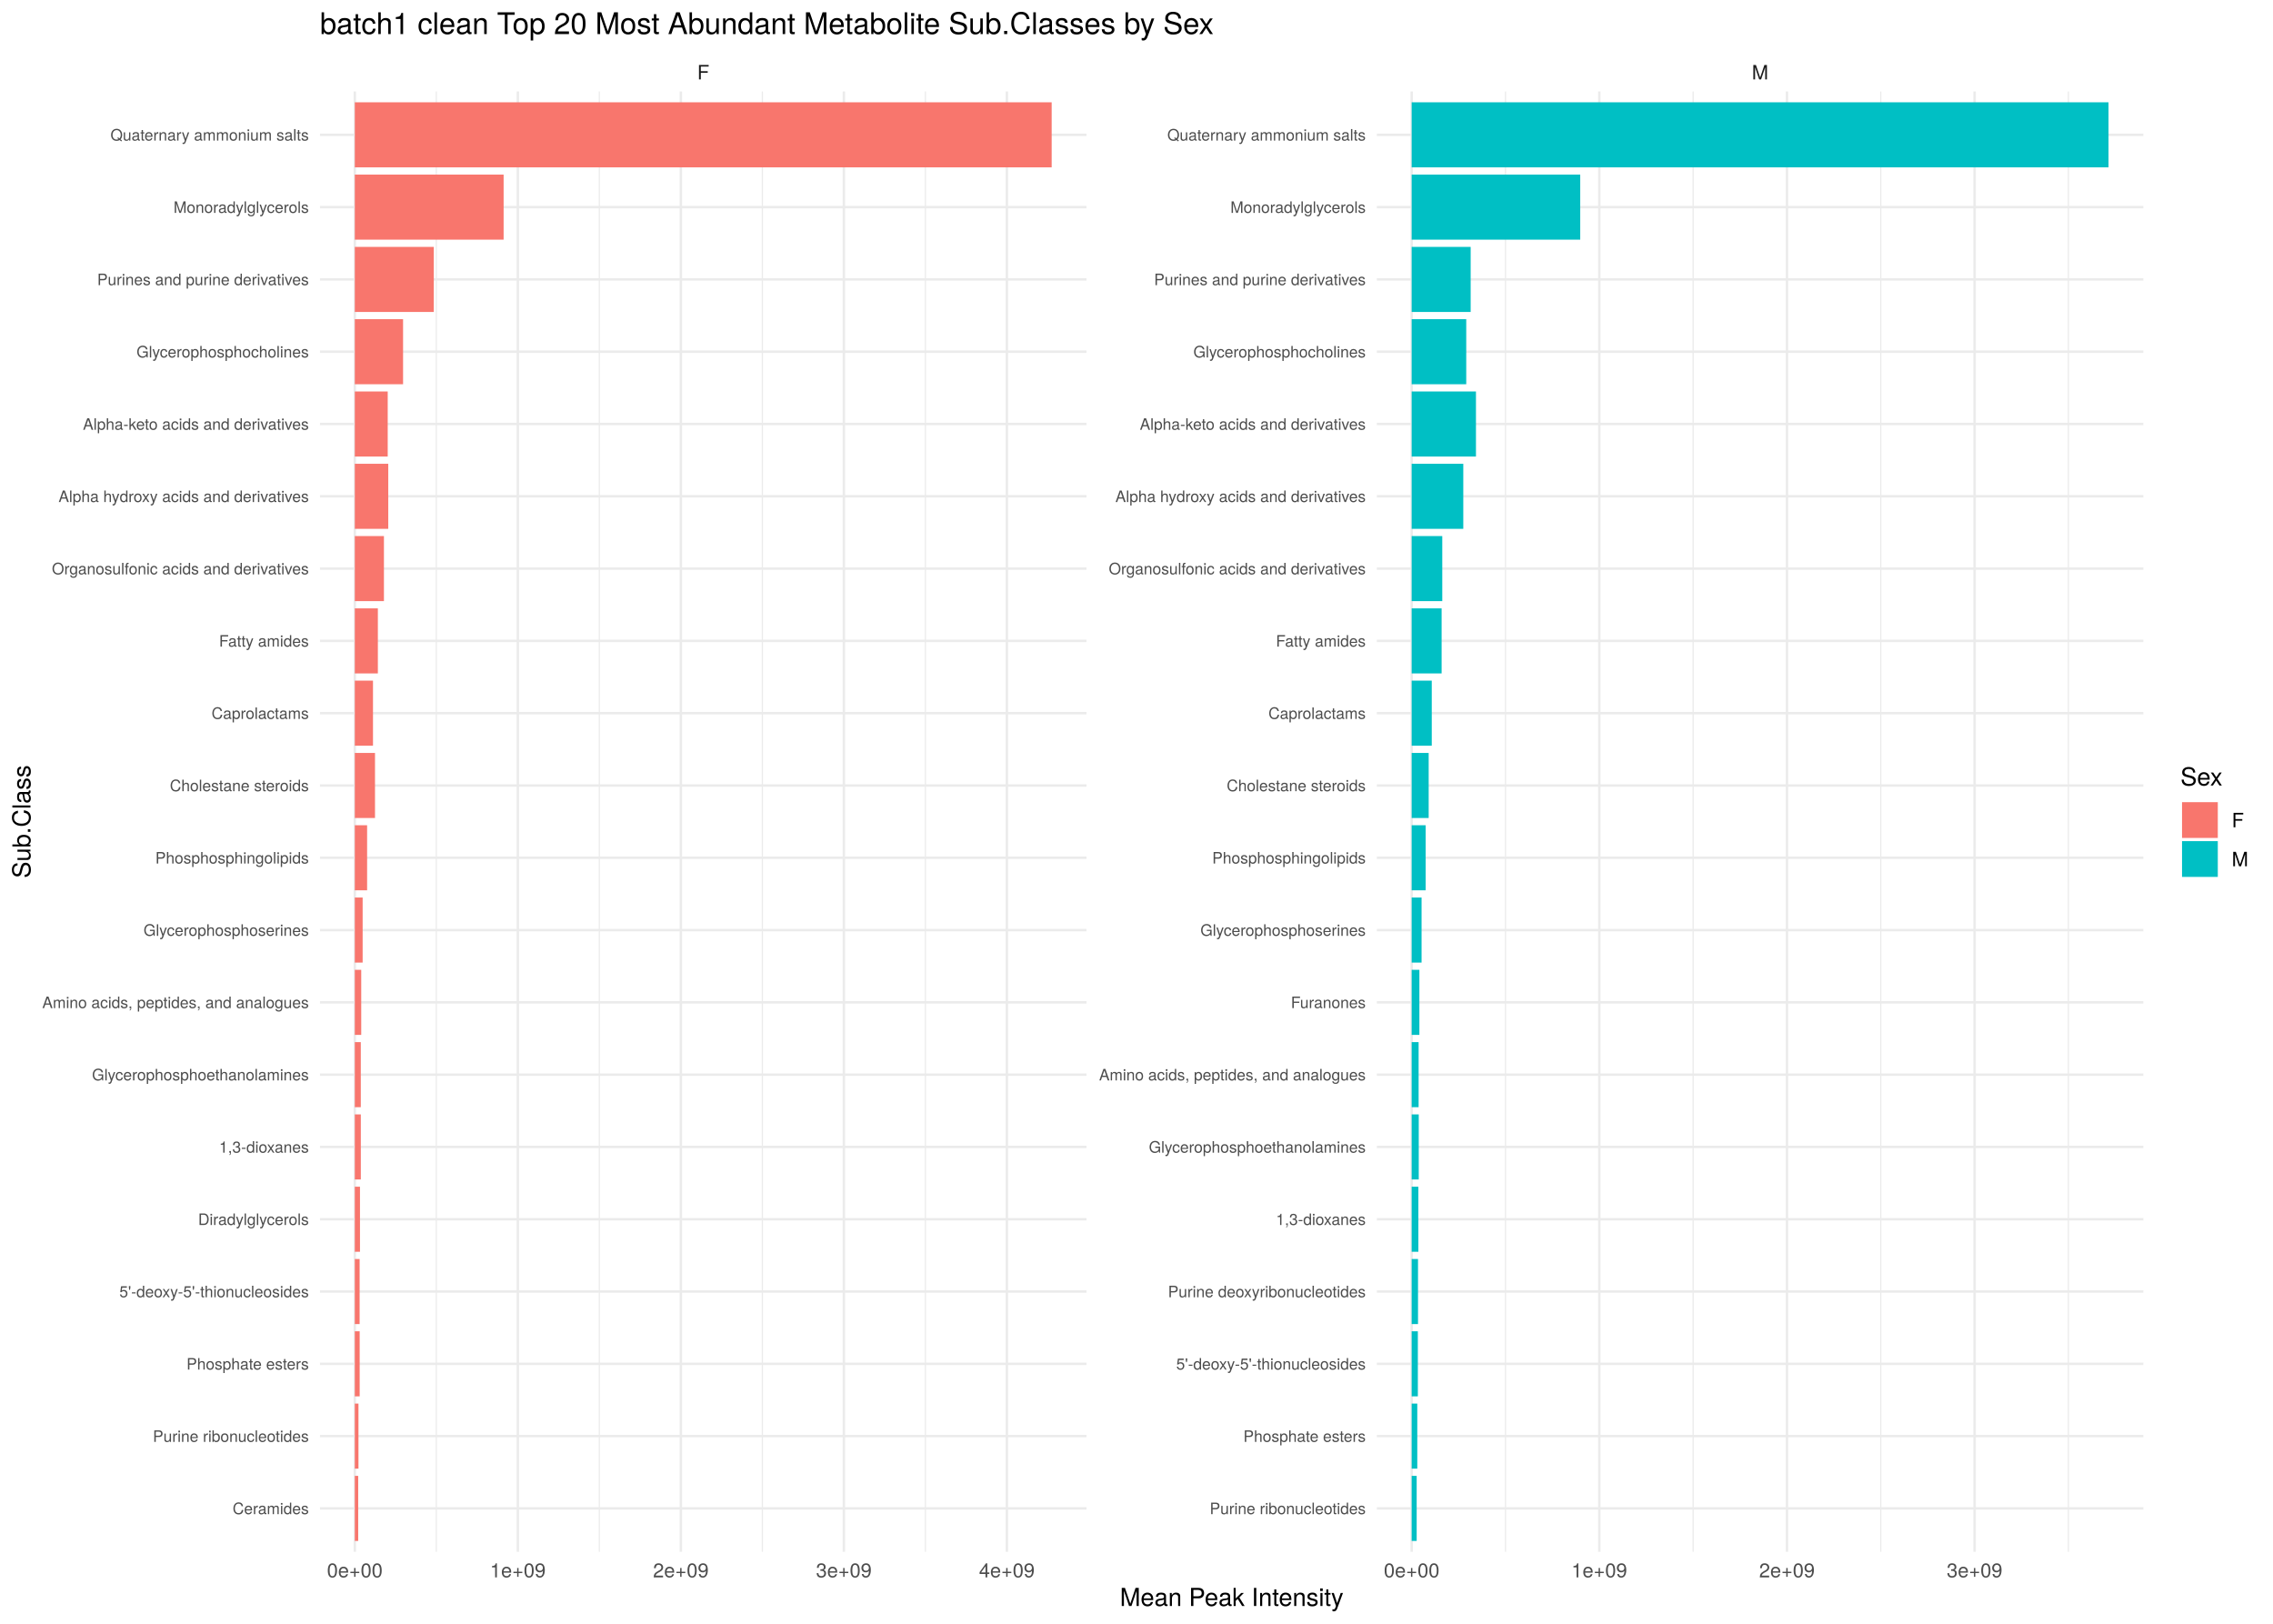
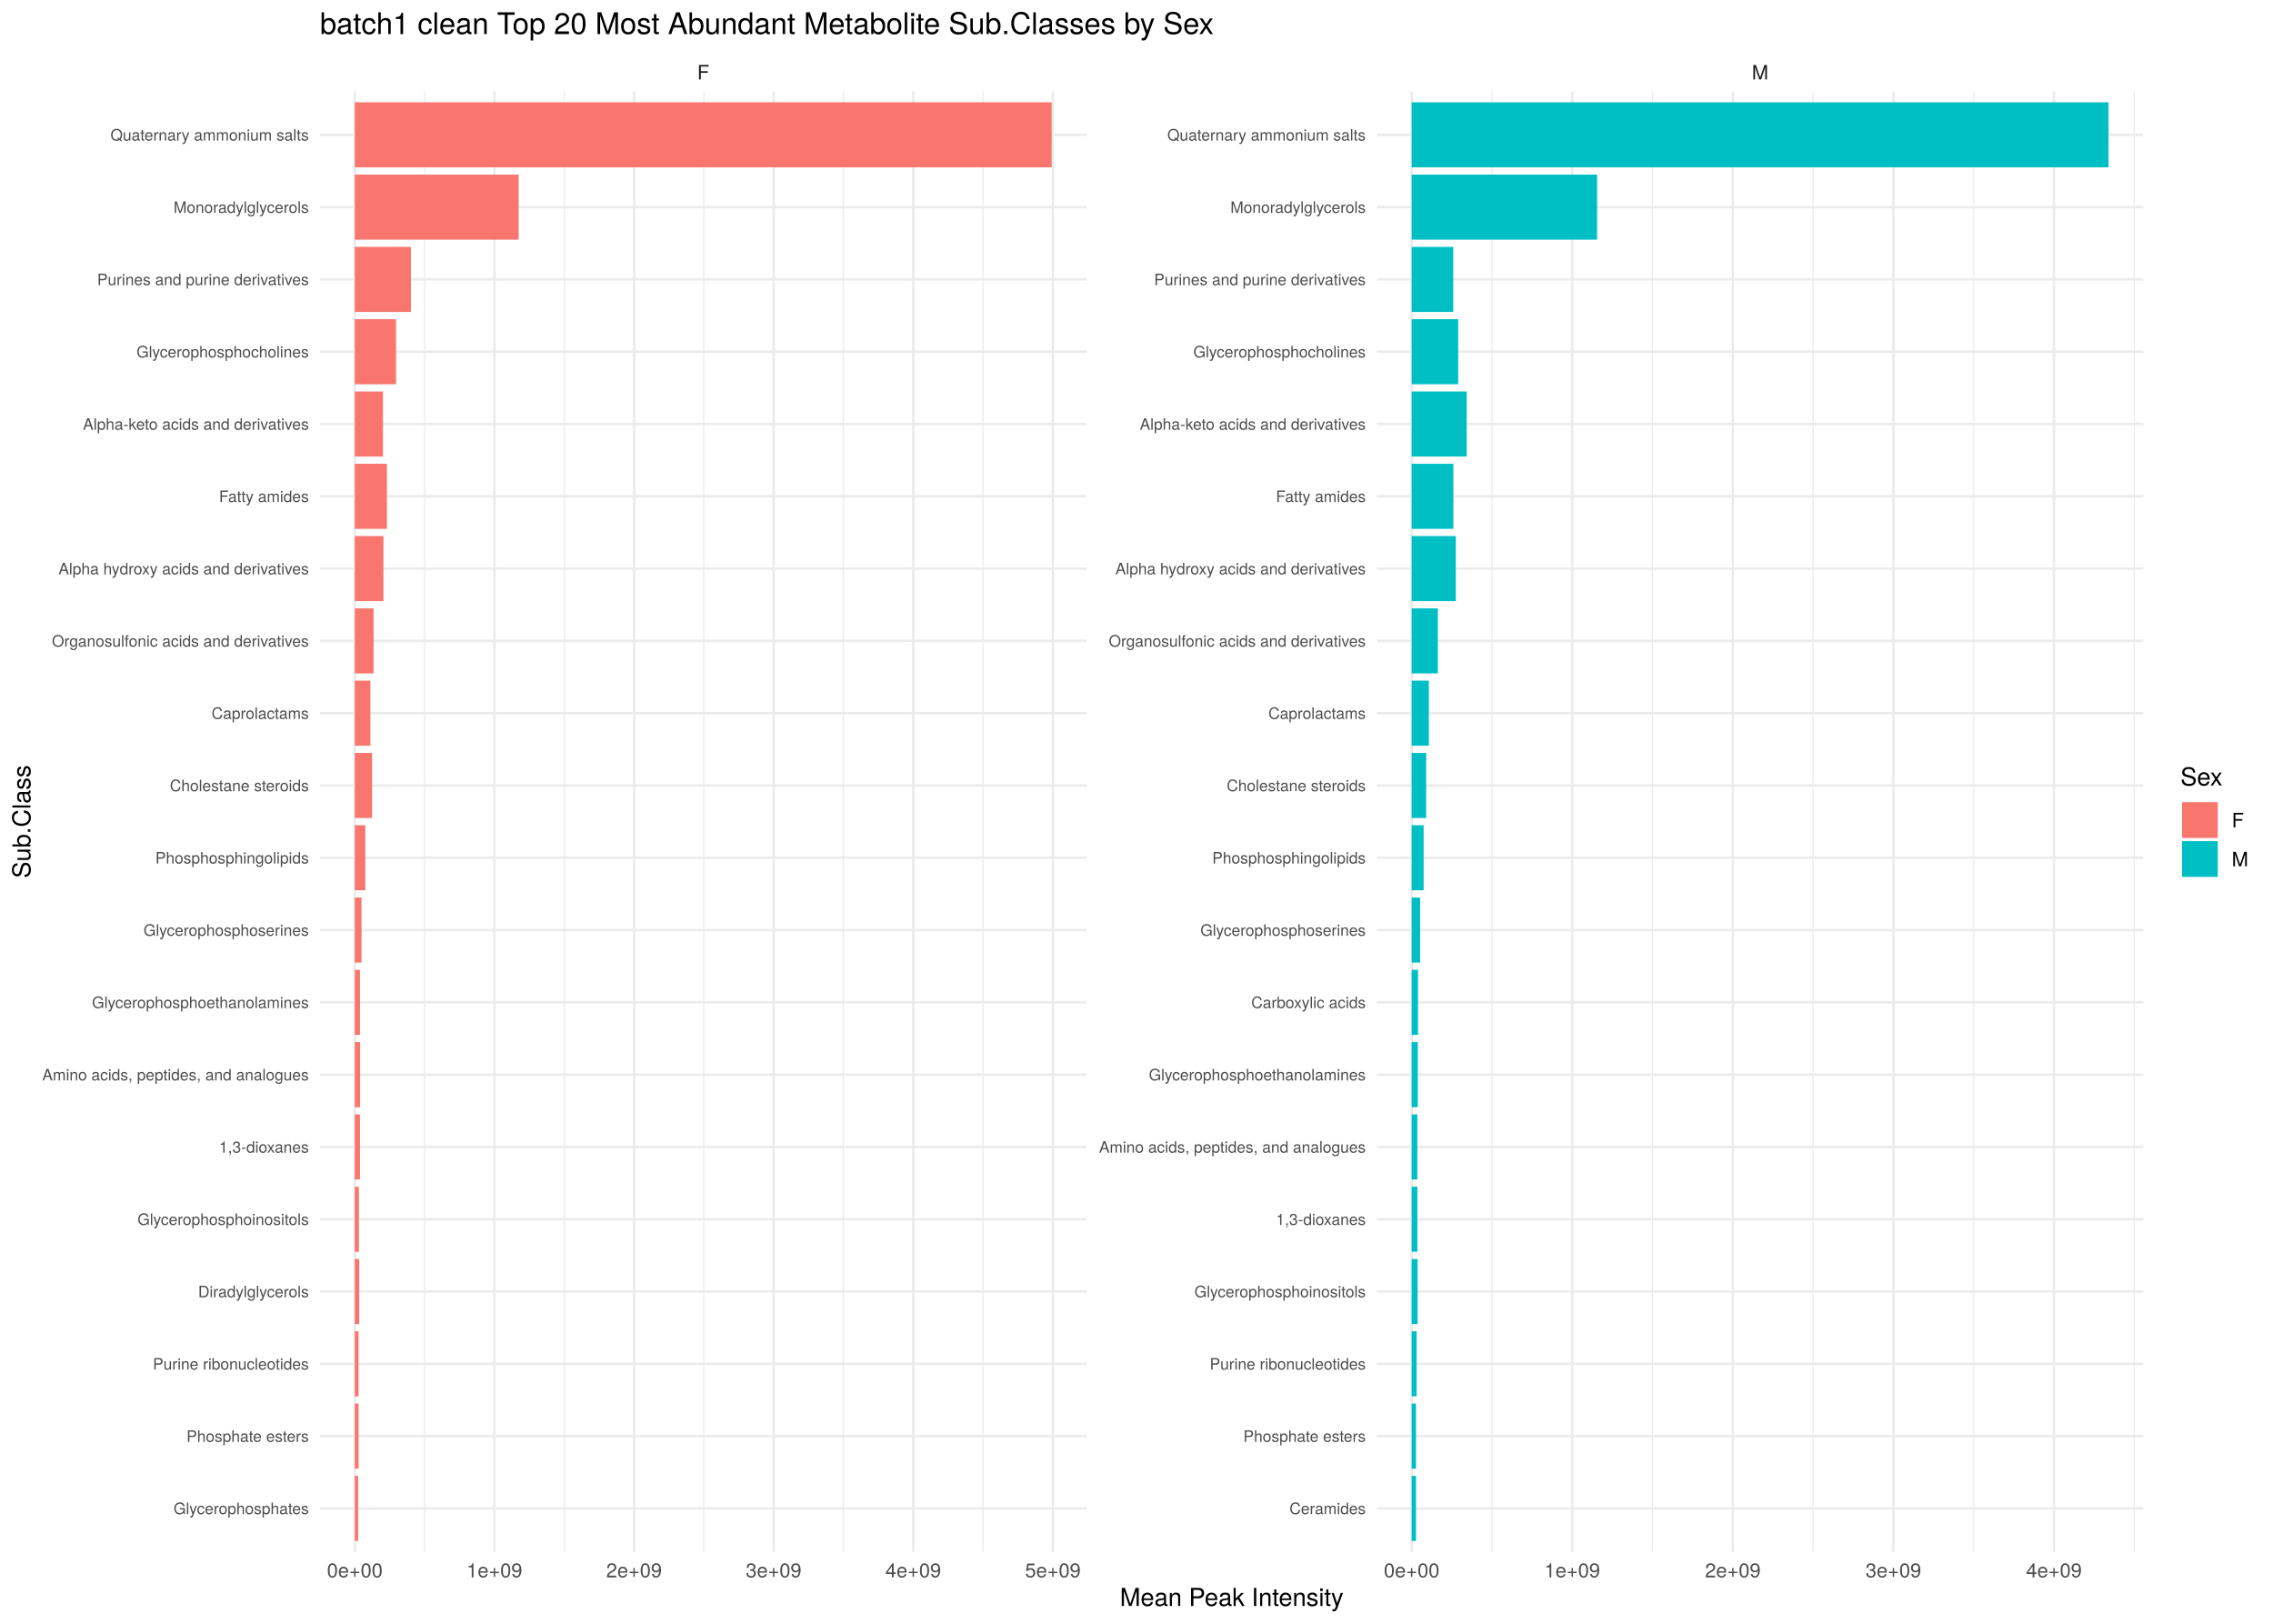
<svg xmlns="http://www.w3.org/2000/svg" class="svglite" width="1008.00pt" height="720.00pt" viewBox="0 0 1008.00 720.00">
  <defs>
    <style type="text/css">
    .svglite line, .svglite polyline, .svglite polygon, .svglite path, .svglite rect, .svglite circle {
      fill: none;
      stroke: #000000;
      stroke-linecap: round;
      stroke-linejoin: round;
      stroke-miterlimit: 10.00;
    }
    .svglite text {
      white-space: pre;
    }
  </style>
  </defs>
  <rect width="100%" height="100%" style="stroke: none; fill: none;" />
  <defs>
    <clipPath id="cpMC4wMHwxMDA4LjAwfDAuMDB8NzIwLjAw">
      <rect x="0.00" y="0.00" width="1008.00" height="720.00" />
    </clipPath>
  </defs>
  <g clip-path="url(#cpMC4wMHwxMDA4LjAwfDAuMDB8NzIwLjAw)">
</g>
  <defs>
    <clipPath id="cpMTQxLjkwfDQ4MS44NHw0MC41Nnw2ODguMDk=">
      <rect x="141.90" y="40.56" width="339.93" height="647.54" />
    </clipPath>
  </defs>
  <g clip-path="url(#cpMTQxLjkwfDQ4MS44NHw0MC41Nnw2ODguMDk=)">
-     <polyline points="193.50,688.09 193.50,40.56 " style="stroke-width: 0.53; stroke: #EBEBEB; stroke-linecap: butt;" />
-     <polyline points="265.79,688.09 265.79,40.56 " style="stroke-width: 0.53; stroke: #EBEBEB; stroke-linecap: butt;" />
-     <polyline points="338.08,688.09 338.08,40.56 " style="stroke-width: 0.53; stroke: #EBEBEB; stroke-linecap: butt;" />
-     <polyline points="410.38,688.09 410.38,40.56 " style="stroke-width: 0.53; stroke: #EBEBEB; stroke-linecap: butt;" />
+     <polyline points="188.31,688.09 188.31,40.56 " style="stroke-width: 0.53; stroke: #EBEBEB; stroke-linecap: butt;" />
+     <polyline points="250.22,688.09 250.22,40.56 " style="stroke-width: 0.53; stroke: #EBEBEB; stroke-linecap: butt;" />
+     <polyline points="312.14,688.09 312.14,40.56 " style="stroke-width: 0.53; stroke: #EBEBEB; stroke-linecap: butt;" />
+     <polyline points="374.05,688.09 374.05,40.56 " style="stroke-width: 0.53; stroke: #EBEBEB; stroke-linecap: butt;" />
+     <polyline points="435.96,688.09 435.96,40.56 " style="stroke-width: 0.53; stroke: #EBEBEB; stroke-linecap: butt;" />
    <polyline points="141.90,668.86 481.84,668.86 " style="stroke-width: 1.07; stroke: #EBEBEB; stroke-linecap: butt;" />
    <polyline points="141.90,636.80 481.84,636.80 " style="stroke-width: 1.07; stroke: #EBEBEB; stroke-linecap: butt;" />
    <polyline points="141.90,604.75 481.84,604.75 " style="stroke-width: 1.07; stroke: #EBEBEB; stroke-linecap: butt;" />
    <polyline points="141.90,572.69 481.84,572.69 " style="stroke-width: 1.07; stroke: #EBEBEB; stroke-linecap: butt;" />
    <polyline points="141.90,540.63 481.84,540.63 " style="stroke-width: 1.07; stroke: #EBEBEB; stroke-linecap: butt;" />
    <polyline points="141.90,508.58 481.84,508.58 " style="stroke-width: 1.07; stroke: #EBEBEB; stroke-linecap: butt;" />
    <polyline points="141.90,476.52 481.84,476.52 " style="stroke-width: 1.07; stroke: #EBEBEB; stroke-linecap: butt;" />
    <polyline points="141.90,444.47 481.84,444.47 " style="stroke-width: 1.07; stroke: #EBEBEB; stroke-linecap: butt;" />
    <polyline points="141.90,412.41 481.84,412.41 " style="stroke-width: 1.07; stroke: #EBEBEB; stroke-linecap: butt;" />
    <polyline points="141.90,380.35 481.84,380.35 " style="stroke-width: 1.07; stroke: #EBEBEB; stroke-linecap: butt;" />
    <polyline points="141.90,348.30 481.84,348.30 " style="stroke-width: 1.07; stroke: #EBEBEB; stroke-linecap: butt;" />
    <polyline points="141.90,316.24 481.84,316.24 " style="stroke-width: 1.07; stroke: #EBEBEB; stroke-linecap: butt;" />
    <polyline points="141.90,284.18 481.84,284.18 " style="stroke-width: 1.07; stroke: #EBEBEB; stroke-linecap: butt;" />
    <polyline points="141.90,252.13 481.84,252.13 " style="stroke-width: 1.07; stroke: #EBEBEB; stroke-linecap: butt;" />
    <polyline points="141.90,220.07 481.84,220.07 " style="stroke-width: 1.07; stroke: #EBEBEB; stroke-linecap: butt;" />
    <polyline points="141.90,188.01 481.84,188.01 " style="stroke-width: 1.07; stroke: #EBEBEB; stroke-linecap: butt;" />
    <polyline points="141.90,155.96 481.84,155.96 " style="stroke-width: 1.07; stroke: #EBEBEB; stroke-linecap: butt;" />
    <polyline points="141.90,123.90 481.84,123.90 " style="stroke-width: 1.07; stroke: #EBEBEB; stroke-linecap: butt;" />
    <polyline points="141.90,91.85 481.84,91.85 " style="stroke-width: 1.07; stroke: #EBEBEB; stroke-linecap: butt;" />
    <polyline points="141.90,59.79 481.84,59.79 " style="stroke-width: 1.07; stroke: #EBEBEB; stroke-linecap: butt;" />
    <polyline points="157.35,688.09 157.35,40.56 " style="stroke-width: 1.07; stroke: #EBEBEB; stroke-linecap: butt;" />
-     <polyline points="229.65,688.09 229.65,40.56 " style="stroke-width: 1.07; stroke: #EBEBEB; stroke-linecap: butt;" />
-     <polyline points="301.94,688.09 301.94,40.56 " style="stroke-width: 1.07; stroke: #EBEBEB; stroke-linecap: butt;" />
-     <polyline points="374.23,688.09 374.23,40.56 " style="stroke-width: 1.07; stroke: #EBEBEB; stroke-linecap: butt;" />
-     <polyline points="446.52,688.09 446.52,40.56 " style="stroke-width: 1.07; stroke: #EBEBEB; stroke-linecap: butt;" />
+     <polyline points="219.27,688.09 219.27,40.56 " style="stroke-width: 1.07; stroke: #EBEBEB; stroke-linecap: butt;" />
+     <polyline points="281.18,688.09 281.18,40.56 " style="stroke-width: 1.07; stroke: #EBEBEB; stroke-linecap: butt;" />
+     <polyline points="343.09,688.09 343.09,40.56 " style="stroke-width: 1.07; stroke: #EBEBEB; stroke-linecap: butt;" />
+     <polyline points="405.00,688.09 405.00,40.56 " style="stroke-width: 1.07; stroke: #EBEBEB; stroke-linecap: butt;" />
+     <polyline points="466.92,688.09 466.92,40.56 " style="stroke-width: 1.07; stroke: #EBEBEB; stroke-linecap: butt;" />
    <rect x="157.35" y="45.36" width="309.03" height="28.85" style="stroke-width: 1.07; stroke: none; stroke-linecap: butt; stroke-linejoin: miter; fill: #F8766D;" />
-     <rect x="157.35" y="77.42" width="65.99" height="28.85" style="stroke-width: 1.07; stroke: none; stroke-linecap: butt; stroke-linejoin: miter; fill: #F8766D;" />
-     <rect x="157.35" y="109.48" width="35.03" height="28.85" style="stroke-width: 1.07; stroke: none; stroke-linecap: butt; stroke-linejoin: miter; fill: #F8766D;" />
-     <rect x="157.35" y="141.53" width="21.40" height="28.85" style="stroke-width: 1.07; stroke: none; stroke-linecap: butt; stroke-linejoin: miter; fill: #F8766D;" />
-     <rect x="157.35" y="205.65" width="14.83" height="28.85" style="stroke-width: 1.07; stroke: none; stroke-linecap: butt; stroke-linejoin: miter; fill: #F8766D;" />
-     <rect x="157.35" y="173.59" width="14.59" height="28.85" style="stroke-width: 1.07; stroke: none; stroke-linecap: butt; stroke-linejoin: miter; fill: #F8766D;" />
-     <rect x="157.35" y="237.70" width="12.91" height="28.85" style="stroke-width: 1.07; stroke: none; stroke-linecap: butt; stroke-linejoin: miter; fill: #F8766D;" />
-     <rect x="157.35" y="269.76" width="10.22" height="28.85" style="stroke-width: 1.07; stroke: none; stroke-linecap: butt; stroke-linejoin: miter; fill: #F8766D;" />
-     <rect x="157.35" y="333.87" width="8.95" height="28.85" style="stroke-width: 1.07; stroke: none; stroke-linecap: butt; stroke-linejoin: miter; fill: #F8766D;" />
-     <rect x="157.35" y="301.81" width="8.06" height="28.85" style="stroke-width: 1.07; stroke: none; stroke-linecap: butt; stroke-linejoin: miter; fill: #F8766D;" />
-     <rect x="157.35" y="365.93" width="5.45" height="28.85" style="stroke-width: 1.07; stroke: none; stroke-linecap: butt; stroke-linejoin: miter; fill: #F8766D;" />
-     <rect x="157.35" y="397.98" width="3.47" height="28.85" style="stroke-width: 1.07; stroke: none; stroke-linecap: butt; stroke-linejoin: miter; fill: #F8766D;" />
-     <rect x="157.35" y="430.04" width="2.84" height="28.85" style="stroke-width: 1.07; stroke: none; stroke-linecap: butt; stroke-linejoin: miter; fill: #F8766D;" />
-     <rect x="157.35" y="494.15" width="2.66" height="28.85" style="stroke-width: 1.07; stroke: none; stroke-linecap: butt; stroke-linejoin: miter; fill: #F8766D;" />
-     <rect x="157.35" y="462.10" width="2.65" height="28.85" style="stroke-width: 1.07; stroke: none; stroke-linecap: butt; stroke-linejoin: miter; fill: #F8766D;" />
-     <rect x="157.35" y="526.21" width="2.29" height="28.85" style="stroke-width: 1.07; stroke: none; stroke-linecap: butt; stroke-linejoin: miter; fill: #F8766D;" />
-     <rect x="157.35" y="590.32" width="2.15" height="28.85" style="stroke-width: 1.07; stroke: none; stroke-linecap: butt; stroke-linejoin: miter; fill: #F8766D;" />
-     <rect x="157.35" y="558.27" width="2.13" height="28.85" style="stroke-width: 1.07; stroke: none; stroke-linecap: butt; stroke-linejoin: miter; fill: #F8766D;" />
-     <rect x="157.35" y="622.38" width="1.62" height="28.85" style="stroke-width: 1.07; stroke: none; stroke-linecap: butt; stroke-linejoin: miter; fill: #F8766D;" />
-     <rect x="157.35" y="654.43" width="1.50" height="28.85" style="stroke-width: 1.07; stroke: none; stroke-linecap: butt; stroke-linejoin: miter; fill: #F8766D;" />
+     <rect x="157.35" y="77.42" width="72.65" height="28.85" style="stroke-width: 1.07; stroke: none; stroke-linecap: butt; stroke-linejoin: miter; fill: #F8766D;" />
+     <rect x="157.35" y="109.48" width="24.90" height="28.85" style="stroke-width: 1.07; stroke: none; stroke-linecap: butt; stroke-linejoin: miter; fill: #F8766D;" />
+     <rect x="157.35" y="141.53" width="18.29" height="28.85" style="stroke-width: 1.07; stroke: none; stroke-linecap: butt; stroke-linejoin: miter; fill: #F8766D;" />
+     <rect x="157.35" y="205.65" width="14.25" height="28.85" style="stroke-width: 1.07; stroke: none; stroke-linecap: butt; stroke-linejoin: miter; fill: #F8766D;" />
+     <rect x="157.35" y="237.70" width="12.70" height="28.85" style="stroke-width: 1.07; stroke: none; stroke-linecap: butt; stroke-linejoin: miter; fill: #F8766D;" />
+     <rect x="157.35" y="173.59" width="12.49" height="28.85" style="stroke-width: 1.07; stroke: none; stroke-linecap: butt; stroke-linejoin: miter; fill: #F8766D;" />
+     <rect x="157.35" y="269.76" width="8.32" height="28.85" style="stroke-width: 1.07; stroke: none; stroke-linecap: butt; stroke-linejoin: miter; fill: #F8766D;" />
+     <rect x="157.35" y="333.87" width="7.66" height="28.85" style="stroke-width: 1.07; stroke: none; stroke-linecap: butt; stroke-linejoin: miter; fill: #F8766D;" />
+     <rect x="157.35" y="301.81" width="6.91" height="28.85" style="stroke-width: 1.07; stroke: none; stroke-linecap: butt; stroke-linejoin: miter; fill: #F8766D;" />
+     <rect x="157.35" y="365.93" width="4.66" height="28.85" style="stroke-width: 1.07; stroke: none; stroke-linecap: butt; stroke-linejoin: miter; fill: #F8766D;" />
+     <rect x="157.35" y="397.98" width="2.97" height="28.85" style="stroke-width: 1.07; stroke: none; stroke-linecap: butt; stroke-linejoin: miter; fill: #F8766D;" />
+     <rect x="157.35" y="462.10" width="2.35" height="28.85" style="stroke-width: 1.07; stroke: none; stroke-linecap: butt; stroke-linejoin: miter; fill: #F8766D;" />
+     <rect x="157.35" y="430.04" width="2.30" height="28.85" style="stroke-width: 1.07; stroke: none; stroke-linecap: butt; stroke-linejoin: miter; fill: #F8766D;" />
+     <rect x="157.35" y="494.15" width="2.28" height="28.85" style="stroke-width: 1.07; stroke: none; stroke-linecap: butt; stroke-linejoin: miter; fill: #F8766D;" />
+     <rect x="157.35" y="558.27" width="1.96" height="28.85" style="stroke-width: 1.07; stroke: none; stroke-linecap: butt; stroke-linejoin: miter; fill: #F8766D;" />
+     <rect x="157.35" y="526.21" width="1.80" height="28.85" style="stroke-width: 1.07; stroke: none; stroke-linecap: butt; stroke-linejoin: miter; fill: #F8766D;" />
+     <rect x="157.35" y="622.38" width="1.67" height="28.85" style="stroke-width: 1.07; stroke: none; stroke-linecap: butt; stroke-linejoin: miter; fill: #F8766D;" />
+     <rect x="157.35" y="590.32" width="1.65" height="28.85" style="stroke-width: 1.07; stroke: none; stroke-linecap: butt; stroke-linejoin: miter; fill: #F8766D;" />
+     <rect x="157.35" y="654.43" width="1.47" height="28.85" style="stroke-width: 1.07; stroke: none; stroke-linecap: butt; stroke-linejoin: miter; fill: #F8766D;" />
  </g>
  <g clip-path="url(#cpMC4wMHwxMDA4LjAwfDAuMDB8NzIwLjAw)">
</g>
  <defs>
    <clipPath id="cpNjEwLjU4fDk1MC41MXw0MC41Nnw2ODguMDk=">
      <rect x="610.58" y="40.56" width="339.93" height="647.54" />
    </clipPath>
  </defs>
  <g clip-path="url(#cpNjEwLjU4fDk1MC41MXw0MC41Nnw2ODguMDk=)">
-     <polyline points="667.64,688.09 667.64,40.56 " style="stroke-width: 0.53; stroke: #EBEBEB; stroke-linecap: butt;" />
-     <polyline points="750.85,688.09 750.85,40.56 " style="stroke-width: 0.53; stroke: #EBEBEB; stroke-linecap: butt;" />
-     <polyline points="834.06,688.09 834.06,40.56 " style="stroke-width: 0.53; stroke: #EBEBEB; stroke-linecap: butt;" />
-     <polyline points="917.27,688.09 917.27,40.56 " style="stroke-width: 0.53; stroke: #EBEBEB; stroke-linecap: butt;" />
+     <polyline points="661.64,688.09 661.64,40.56 " style="stroke-width: 0.53; stroke: #EBEBEB; stroke-linecap: butt;" />
+     <polyline points="732.85,688.09 732.85,40.56 " style="stroke-width: 0.53; stroke: #EBEBEB; stroke-linecap: butt;" />
+     <polyline points="804.06,688.09 804.06,40.56 " style="stroke-width: 0.53; stroke: #EBEBEB; stroke-linecap: butt;" />
+     <polyline points="875.28,688.09 875.28,40.56 " style="stroke-width: 0.53; stroke: #EBEBEB; stroke-linecap: butt;" />
+     <polyline points="946.49,688.09 946.49,40.56 " style="stroke-width: 0.53; stroke: #EBEBEB; stroke-linecap: butt;" />
    <polyline points="610.58,668.86 950.51,668.86 " style="stroke-width: 1.07; stroke: #EBEBEB; stroke-linecap: butt;" />
    <polyline points="610.58,636.80 950.51,636.80 " style="stroke-width: 1.07; stroke: #EBEBEB; stroke-linecap: butt;" />
    <polyline points="610.58,604.75 950.51,604.75 " style="stroke-width: 1.07; stroke: #EBEBEB; stroke-linecap: butt;" />
    <polyline points="610.58,572.69 950.51,572.69 " style="stroke-width: 1.07; stroke: #EBEBEB; stroke-linecap: butt;" />
    <polyline points="610.58,540.63 950.51,540.63 " style="stroke-width: 1.07; stroke: #EBEBEB; stroke-linecap: butt;" />
    <polyline points="610.58,508.58 950.51,508.58 " style="stroke-width: 1.07; stroke: #EBEBEB; stroke-linecap: butt;" />
    <polyline points="610.58,476.52 950.51,476.52 " style="stroke-width: 1.07; stroke: #EBEBEB; stroke-linecap: butt;" />
    <polyline points="610.58,444.47 950.51,444.47 " style="stroke-width: 1.07; stroke: #EBEBEB; stroke-linecap: butt;" />
    <polyline points="610.58,412.41 950.51,412.41 " style="stroke-width: 1.07; stroke: #EBEBEB; stroke-linecap: butt;" />
    <polyline points="610.58,380.35 950.51,380.35 " style="stroke-width: 1.07; stroke: #EBEBEB; stroke-linecap: butt;" />
    <polyline points="610.58,348.30 950.51,348.30 " style="stroke-width: 1.07; stroke: #EBEBEB; stroke-linecap: butt;" />
    <polyline points="610.58,316.24 950.51,316.24 " style="stroke-width: 1.07; stroke: #EBEBEB; stroke-linecap: butt;" />
    <polyline points="610.58,284.18 950.51,284.18 " style="stroke-width: 1.07; stroke: #EBEBEB; stroke-linecap: butt;" />
    <polyline points="610.58,252.13 950.51,252.13 " style="stroke-width: 1.07; stroke: #EBEBEB; stroke-linecap: butt;" />
    <polyline points="610.58,220.07 950.51,220.07 " style="stroke-width: 1.07; stroke: #EBEBEB; stroke-linecap: butt;" />
    <polyline points="610.58,188.01 950.51,188.01 " style="stroke-width: 1.07; stroke: #EBEBEB; stroke-linecap: butt;" />
    <polyline points="610.58,155.96 950.51,155.96 " style="stroke-width: 1.07; stroke: #EBEBEB; stroke-linecap: butt;" />
    <polyline points="610.58,123.90 950.51,123.90 " style="stroke-width: 1.07; stroke: #EBEBEB; stroke-linecap: butt;" />
    <polyline points="610.58,91.85 950.51,91.85 " style="stroke-width: 1.07; stroke: #EBEBEB; stroke-linecap: butt;" />
    <polyline points="610.58,59.79 950.51,59.79 " style="stroke-width: 1.07; stroke: #EBEBEB; stroke-linecap: butt;" />
    <polyline points="626.03,688.09 626.03,40.56 " style="stroke-width: 1.07; stroke: #EBEBEB; stroke-linecap: butt;" />
-     <polyline points="709.24,688.09 709.24,40.56 " style="stroke-width: 1.07; stroke: #EBEBEB; stroke-linecap: butt;" />
-     <polyline points="792.46,688.09 792.46,40.56 " style="stroke-width: 1.07; stroke: #EBEBEB; stroke-linecap: butt;" />
-     <polyline points="875.67,688.09 875.67,40.56 " style="stroke-width: 1.07; stroke: #EBEBEB; stroke-linecap: butt;" />
+     <polyline points="697.24,688.09 697.24,40.56 " style="stroke-width: 1.07; stroke: #EBEBEB; stroke-linecap: butt;" />
+     <polyline points="768.46,688.09 768.46,40.56 " style="stroke-width: 1.07; stroke: #EBEBEB; stroke-linecap: butt;" />
+     <polyline points="839.67,688.09 839.67,40.56 " style="stroke-width: 1.07; stroke: #EBEBEB; stroke-linecap: butt;" />
+     <polyline points="910.88,688.09 910.88,40.56 " style="stroke-width: 1.07; stroke: #EBEBEB; stroke-linecap: butt;" />
    <rect x="626.03" y="45.36" width="309.03" height="28.85" style="stroke-width: 1.07; stroke: none; stroke-linecap: butt; stroke-linejoin: miter; fill: #00BFC4;" />
-     <rect x="626.03" y="77.42" width="74.75" height="28.85" style="stroke-width: 1.07; stroke: none; stroke-linecap: butt; stroke-linejoin: miter; fill: #00BFC4;" />
-     <rect x="626.03" y="173.59" width="28.51" height="28.85" style="stroke-width: 1.07; stroke: none; stroke-linecap: butt; stroke-linejoin: miter; fill: #00BFC4;" />
-     <rect x="626.03" y="109.48" width="26.16" height="28.85" style="stroke-width: 1.07; stroke: none; stroke-linecap: butt; stroke-linejoin: miter; fill: #00BFC4;" />
-     <rect x="626.03" y="141.53" width="24.20" height="28.85" style="stroke-width: 1.07; stroke: none; stroke-linecap: butt; stroke-linejoin: miter; fill: #00BFC4;" />
-     <rect x="626.03" y="205.65" width="22.89" height="28.85" style="stroke-width: 1.07; stroke: none; stroke-linecap: butt; stroke-linejoin: miter; fill: #00BFC4;" />
-     <rect x="626.03" y="237.70" width="13.57" height="28.85" style="stroke-width: 1.07; stroke: none; stroke-linecap: butt; stroke-linejoin: miter; fill: #00BFC4;" />
-     <rect x="626.03" y="269.76" width="13.28" height="28.85" style="stroke-width: 1.07; stroke: none; stroke-linecap: butt; stroke-linejoin: miter; fill: #00BFC4;" />
-     <rect x="626.03" y="301.81" width="8.91" height="28.85" style="stroke-width: 1.07; stroke: none; stroke-linecap: butt; stroke-linejoin: miter; fill: #00BFC4;" />
-     <rect x="626.03" y="333.87" width="7.54" height="28.85" style="stroke-width: 1.07; stroke: none; stroke-linecap: butt; stroke-linejoin: miter; fill: #00BFC4;" />
-     <rect x="626.03" y="365.93" width="6.20" height="28.85" style="stroke-width: 1.07; stroke: none; stroke-linecap: butt; stroke-linejoin: miter; fill: #00BFC4;" />
-     <rect x="626.03" y="397.98" width="4.39" height="28.85" style="stroke-width: 1.07; stroke: none; stroke-linecap: butt; stroke-linejoin: miter; fill: #00BFC4;" />
-     <rect x="626.03" y="430.04" width="3.42" height="28.85" style="stroke-width: 1.07; stroke: none; stroke-linecap: butt; stroke-linejoin: miter; fill: #00BFC4;" />
-     <rect x="626.03" y="494.15" width="3.14" height="28.85" style="stroke-width: 1.07; stroke: none; stroke-linecap: butt; stroke-linejoin: miter; fill: #00BFC4;" />
-     <rect x="626.03" y="462.10" width="3.08" height="28.85" style="stroke-width: 1.07; stroke: none; stroke-linecap: butt; stroke-linejoin: miter; fill: #00BFC4;" />
-     <rect x="626.03" y="526.21" width="2.97" height="28.85" style="stroke-width: 1.07; stroke: none; stroke-linecap: butt; stroke-linejoin: miter; fill: #00BFC4;" />
-     <rect x="626.03" y="558.27" width="2.81" height="28.85" style="stroke-width: 1.07; stroke: none; stroke-linecap: butt; stroke-linejoin: miter; fill: #00BFC4;" />
-     <rect x="626.03" y="590.32" width="2.74" height="28.85" style="stroke-width: 1.07; stroke: none; stroke-linecap: butt; stroke-linejoin: miter; fill: #00BFC4;" />
-     <rect x="626.03" y="622.38" width="2.49" height="28.85" style="stroke-width: 1.07; stroke: none; stroke-linecap: butt; stroke-linejoin: miter; fill: #00BFC4;" />
-     <rect x="626.03" y="654.43" width="2.22" height="28.85" style="stroke-width: 1.07; stroke: none; stroke-linecap: butt; stroke-linejoin: miter; fill: #00BFC4;" />
+     <rect x="626.03" y="77.42" width="82.24" height="28.85" style="stroke-width: 1.07; stroke: none; stroke-linecap: butt; stroke-linejoin: miter; fill: #00BFC4;" />
+     <rect x="626.03" y="173.59" width="24.40" height="28.85" style="stroke-width: 1.07; stroke: none; stroke-linecap: butt; stroke-linejoin: miter; fill: #00BFC4;" />
+     <rect x="626.03" y="141.53" width="20.64" height="28.85" style="stroke-width: 1.07; stroke: none; stroke-linecap: butt; stroke-linejoin: miter; fill: #00BFC4;" />
+     <rect x="626.03" y="237.70" width="19.59" height="28.85" style="stroke-width: 1.07; stroke: none; stroke-linecap: butt; stroke-linejoin: miter; fill: #00BFC4;" />
+     <rect x="626.03" y="205.65" width="18.49" height="28.85" style="stroke-width: 1.07; stroke: none; stroke-linecap: butt; stroke-linejoin: miter; fill: #00BFC4;" />
+     <rect x="626.03" y="109.48" width="18.44" height="28.85" style="stroke-width: 1.07; stroke: none; stroke-linecap: butt; stroke-linejoin: miter; fill: #00BFC4;" />
+     <rect x="626.03" y="269.76" width="11.62" height="28.85" style="stroke-width: 1.07; stroke: none; stroke-linecap: butt; stroke-linejoin: miter; fill: #00BFC4;" />
+     <rect x="626.03" y="301.81" width="7.62" height="28.85" style="stroke-width: 1.07; stroke: none; stroke-linecap: butt; stroke-linejoin: miter; fill: #00BFC4;" />
+     <rect x="626.03" y="333.87" width="6.45" height="28.85" style="stroke-width: 1.07; stroke: none; stroke-linecap: butt; stroke-linejoin: miter; fill: #00BFC4;" />
+     <rect x="626.03" y="365.93" width="5.31" height="28.85" style="stroke-width: 1.07; stroke: none; stroke-linecap: butt; stroke-linejoin: miter; fill: #00BFC4;" />
+     <rect x="626.03" y="397.98" width="3.76" height="28.85" style="stroke-width: 1.07; stroke: none; stroke-linecap: butt; stroke-linejoin: miter; fill: #00BFC4;" />
+     <rect x="626.03" y="430.04" width="2.82" height="28.85" style="stroke-width: 1.07; stroke: none; stroke-linecap: butt; stroke-linejoin: miter; fill: #00BFC4;" />
+     <rect x="626.03" y="462.10" width="2.72" height="28.85" style="stroke-width: 1.07; stroke: none; stroke-linecap: butt; stroke-linejoin: miter; fill: #00BFC4;" />
+     <rect x="626.03" y="558.27" width="2.64" height="28.85" style="stroke-width: 1.07; stroke: none; stroke-linecap: butt; stroke-linejoin: miter; fill: #00BFC4;" />
+     <rect x="626.03" y="526.21" width="2.54" height="28.85" style="stroke-width: 1.07; stroke: none; stroke-linecap: butt; stroke-linejoin: miter; fill: #00BFC4;" />
+     <rect x="626.03" y="494.15" width="2.52" height="28.85" style="stroke-width: 1.07; stroke: none; stroke-linecap: butt; stroke-linejoin: miter; fill: #00BFC4;" />
+     <rect x="626.03" y="590.32" width="2.20" height="28.85" style="stroke-width: 1.07; stroke: none; stroke-linecap: butt; stroke-linejoin: miter; fill: #00BFC4;" />
+     <rect x="626.03" y="622.38" width="1.93" height="28.85" style="stroke-width: 1.07; stroke: none; stroke-linecap: butt; stroke-linejoin: miter; fill: #00BFC4;" />
+     <rect x="626.03" y="654.43" width="1.92" height="28.85" style="stroke-width: 1.07; stroke: none; stroke-linecap: butt; stroke-linejoin: miter; fill: #00BFC4;" />
  </g>
  <g clip-path="url(#cpMC4wMHwxMDA4LjAwfDAuMDB8NzIwLjAw)">
</g>
  <defs>
    <clipPath id="cpMTQxLjkwfDQ4MS44NHwyMy40NXw0MC41Ng==">
      <rect x="141.90" y="23.45" width="339.93" height="17.10" />
    </clipPath>
  </defs>
  <g clip-path="url(#cpMTQxLjkwfDQ4MS44NHwyMy40NXw0MC41Ng==)">
    <text x="311.87" y="35.21" text-anchor="middle" style="font-size: 8.80px; font-weight: 0;fill: #1A1A1A; font-family: &quot;TeX Gyre Heros&quot;;" textLength="5.38px" lengthAdjust="spacingAndGlyphs">F</text>
  </g>
  <g clip-path="url(#cpMC4wMHwxMDA4LjAwfDAuMDB8NzIwLjAw)">
</g>
  <defs>
    <clipPath id="cpNjEwLjU4fDk1MC41MXwyMy40NXw0MC41Ng==">
      <rect x="610.58" y="23.45" width="339.93" height="17.10" />
    </clipPath>
  </defs>
  <g clip-path="url(#cpNjEwLjU4fDk1MC41MXwyMy40NXw0MC41Ng==)">
    <text x="780.55" y="35.21" text-anchor="middle" style="font-size: 8.80px; font-weight: 0;fill: #1A1A1A; font-family: &quot;TeX Gyre Heros&quot;;" textLength="7.33px" lengthAdjust="spacingAndGlyphs">M</text>
  </g>
  <g clip-path="url(#cpMC4wMHwxMDA4LjAwfDAuMDB8NzIwLjAw)">
    <text x="157.35" y="699.44" text-anchor="middle" style="font-size: 8.80px; font-weight: 0;fill: #4D4D4D; font-family: &quot;TeX Gyre Heros&quot;;" textLength="24.70px" lengthAdjust="spacingAndGlyphs">0e+00</text>
-     <text x="229.65" y="699.44" text-anchor="middle" style="font-size: 8.80px; font-weight: 0;fill: #4D4D4D; font-family: &quot;TeX Gyre Heros&quot;;" textLength="24.70px" lengthAdjust="spacingAndGlyphs">1e+09</text>
-     <text x="301.94" y="699.44" text-anchor="middle" style="font-size: 8.80px; font-weight: 0;fill: #4D4D4D; font-family: &quot;TeX Gyre Heros&quot;;" textLength="24.70px" lengthAdjust="spacingAndGlyphs">2e+09</text>
-     <text x="374.23" y="699.44" text-anchor="middle" style="font-size: 8.80px; font-weight: 0;fill: #4D4D4D; font-family: &quot;TeX Gyre Heros&quot;;" textLength="24.70px" lengthAdjust="spacingAndGlyphs">3e+09</text>
-     <text x="446.52" y="699.44" text-anchor="middle" style="font-size: 8.80px; font-weight: 0;fill: #4D4D4D; font-family: &quot;TeX Gyre Heros&quot;;" textLength="24.70px" lengthAdjust="spacingAndGlyphs">4e+09</text>
+     <text x="219.27" y="699.44" text-anchor="middle" style="font-size: 8.80px; font-weight: 0;fill: #4D4D4D; font-family: &quot;TeX Gyre Heros&quot;;" textLength="24.70px" lengthAdjust="spacingAndGlyphs">1e+09</text>
+     <text x="281.18" y="699.44" text-anchor="middle" style="font-size: 8.80px; font-weight: 0;fill: #4D4D4D; font-family: &quot;TeX Gyre Heros&quot;;" textLength="24.70px" lengthAdjust="spacingAndGlyphs">2e+09</text>
+     <text x="343.09" y="699.44" text-anchor="middle" style="font-size: 8.80px; font-weight: 0;fill: #4D4D4D; font-family: &quot;TeX Gyre Heros&quot;;" textLength="24.70px" lengthAdjust="spacingAndGlyphs">3e+09</text>
+     <text x="405.00" y="699.44" text-anchor="middle" style="font-size: 8.80px; font-weight: 0;fill: #4D4D4D; font-family: &quot;TeX Gyre Heros&quot;;" textLength="24.70px" lengthAdjust="spacingAndGlyphs">4e+09</text>
+     <text x="466.92" y="699.44" text-anchor="middle" style="font-size: 8.80px; font-weight: 0;fill: #4D4D4D; font-family: &quot;TeX Gyre Heros&quot;;" textLength="24.70px" lengthAdjust="spacingAndGlyphs">5e+09</text>
    <text x="626.03" y="699.44" text-anchor="middle" style="font-size: 8.80px; font-weight: 0;fill: #4D4D4D; font-family: &quot;TeX Gyre Heros&quot;;" textLength="24.70px" lengthAdjust="spacingAndGlyphs">0e+00</text>
-     <text x="709.24" y="699.44" text-anchor="middle" style="font-size: 8.80px; font-weight: 0;fill: #4D4D4D; font-family: &quot;TeX Gyre Heros&quot;;" textLength="24.70px" lengthAdjust="spacingAndGlyphs">1e+09</text>
-     <text x="792.46" y="699.44" text-anchor="middle" style="font-size: 8.80px; font-weight: 0;fill: #4D4D4D; font-family: &quot;TeX Gyre Heros&quot;;" textLength="24.70px" lengthAdjust="spacingAndGlyphs">2e+09</text>
-     <text x="875.67" y="699.44" text-anchor="middle" style="font-size: 8.80px; font-weight: 0;fill: #4D4D4D; font-family: &quot;TeX Gyre Heros&quot;;" textLength="24.70px" lengthAdjust="spacingAndGlyphs">3e+09</text>
-     <text x="605.65" y="671.41" text-anchor="end" style="font-size: 7.00px; font-weight: 0;fill: #4D4D4D; font-family: &quot;TeX Gyre Heros&quot;;" textLength="69.29px" lengthAdjust="spacingAndGlyphs">Purine ribonucleotides</text>
+     <text x="697.24" y="699.44" text-anchor="middle" style="font-size: 8.80px; font-weight: 0;fill: #4D4D4D; font-family: &quot;TeX Gyre Heros&quot;;" textLength="24.70px" lengthAdjust="spacingAndGlyphs">1e+09</text>
+     <text x="768.46" y="699.44" text-anchor="middle" style="font-size: 8.80px; font-weight: 0;fill: #4D4D4D; font-family: &quot;TeX Gyre Heros&quot;;" textLength="24.70px" lengthAdjust="spacingAndGlyphs">2e+09</text>
+     <text x="839.67" y="699.44" text-anchor="middle" style="font-size: 8.80px; font-weight: 0;fill: #4D4D4D; font-family: &quot;TeX Gyre Heros&quot;;" textLength="24.70px" lengthAdjust="spacingAndGlyphs">3e+09</text>
+     <text x="910.88" y="699.44" text-anchor="middle" style="font-size: 8.80px; font-weight: 0;fill: #4D4D4D; font-family: &quot;TeX Gyre Heros&quot;;" textLength="24.70px" lengthAdjust="spacingAndGlyphs">4e+09</text>
+     <text x="605.65" y="671.41" text-anchor="end" style="font-size: 7.00px; font-weight: 0;fill: #4D4D4D; font-family: &quot;TeX Gyre Heros&quot;;" textLength="33.85px" lengthAdjust="spacingAndGlyphs">Ceramides</text>
    <text x="605.65" y="639.36" text-anchor="end" style="font-size: 7.00px; font-weight: 0;fill: #4D4D4D; font-family: &quot;TeX Gyre Heros&quot;;" textLength="54.49px" lengthAdjust="spacingAndGlyphs">Phosphate esters</text>
-     <text x="605.65" y="607.30" text-anchor="end" style="font-size: 7.00px; font-weight: 0;fill: #4D4D4D; font-family: &quot;TeX Gyre Heros&quot;;" textLength="84.42px" lengthAdjust="spacingAndGlyphs">5'-deoxy-5'-thionucleosides</text>
-     <text x="605.65" y="575.24" text-anchor="end" style="font-size: 7.00px; font-weight: 0;fill: #4D4D4D; font-family: &quot;TeX Gyre Heros&quot;;" textLength="87.97px" lengthAdjust="spacingAndGlyphs">Purine deoxyribonucleotides</text>
+     <text x="605.65" y="607.30" text-anchor="end" style="font-size: 7.00px; font-weight: 0;fill: #4D4D4D; font-family: &quot;TeX Gyre Heros&quot;;" textLength="69.29px" lengthAdjust="spacingAndGlyphs">Purine ribonucleotides</text>
+     <text x="605.65" y="575.24" text-anchor="end" style="font-size: 7.00px; font-weight: 0;fill: #4D4D4D; font-family: &quot;TeX Gyre Heros&quot;;" textLength="76.28px" lengthAdjust="spacingAndGlyphs">Glycerophosphoinositols</text>
    <text x="605.65" y="543.19" text-anchor="end" style="font-size: 7.00px; font-weight: 0;fill: #4D4D4D; font-family: &quot;TeX Gyre Heros&quot;;" textLength="40.10px" lengthAdjust="spacingAndGlyphs">1,3-dioxanes</text>
-     <text x="605.65" y="511.13" text-anchor="end" style="font-size: 7.00px; font-weight: 0;fill: #4D4D4D; font-family: &quot;TeX Gyre Heros&quot;;" textLength="96.54px" lengthAdjust="spacingAndGlyphs">Glycerophosphoethanolamines</text>
-     <text x="605.65" y="479.07" text-anchor="end" style="font-size: 7.00px; font-weight: 0;fill: #4D4D4D; font-family: &quot;TeX Gyre Heros&quot;;" textLength="118.33px" lengthAdjust="spacingAndGlyphs">Amino acids, peptides, and analogues</text>
-     <text x="605.65" y="447.02" text-anchor="end" style="font-size: 7.00px; font-weight: 0;fill: #4D4D4D; font-family: &quot;TeX Gyre Heros&quot;;" textLength="33.48px" lengthAdjust="spacingAndGlyphs">Furanones</text>
+     <text x="605.65" y="511.13" text-anchor="end" style="font-size: 7.00px; font-weight: 0;fill: #4D4D4D; font-family: &quot;TeX Gyre Heros&quot;;" textLength="118.33px" lengthAdjust="spacingAndGlyphs">Amino acids, peptides, and analogues</text>
+     <text x="605.65" y="479.07" text-anchor="end" style="font-size: 7.00px; font-weight: 0;fill: #4D4D4D; font-family: &quot;TeX Gyre Heros&quot;;" textLength="96.54px" lengthAdjust="spacingAndGlyphs">Glycerophosphoethanolamines</text>
+     <text x="605.65" y="447.02" text-anchor="end" style="font-size: 7.00px; font-weight: 0;fill: #4D4D4D; font-family: &quot;TeX Gyre Heros&quot;;" textLength="50.97px" lengthAdjust="spacingAndGlyphs">Carboxylic acids</text>
    <text x="605.65" y="414.96" text-anchor="end" style="font-size: 7.00px; font-weight: 0;fill: #4D4D4D; font-family: &quot;TeX Gyre Heros&quot;;" textLength="73.56px" lengthAdjust="spacingAndGlyphs">Glycerophosphoserines</text>
    <text x="605.65" y="382.91" text-anchor="end" style="font-size: 7.00px; font-weight: 0;fill: #4D4D4D; font-family: &quot;TeX Gyre Heros&quot;;" textLength="68.13px" lengthAdjust="spacingAndGlyphs">Phosphosphingolipids</text>
    <text x="605.65" y="350.85" text-anchor="end" style="font-size: 7.00px; font-weight: 0;fill: #4D4D4D; font-family: &quot;TeX Gyre Heros&quot;;" textLength="61.88px" lengthAdjust="spacingAndGlyphs">Cholestane steroids</text>
    <text x="605.65" y="318.79" text-anchor="end" style="font-size: 7.00px; font-weight: 0;fill: #4D4D4D; font-family: &quot;TeX Gyre Heros&quot;;" textLength="43.19px" lengthAdjust="spacingAndGlyphs">Caprolactams</text>
-     <text x="605.65" y="286.74" text-anchor="end" style="font-size: 7.00px; font-weight: 0;fill: #4D4D4D; font-family: &quot;TeX Gyre Heros&quot;;" textLength="40.08px" lengthAdjust="spacingAndGlyphs">Fatty amides</text>
-     <text x="605.65" y="254.68" text-anchor="end" style="font-size: 7.00px; font-weight: 0;fill: #4D4D4D; font-family: &quot;TeX Gyre Heros&quot;;" textLength="114.42px" lengthAdjust="spacingAndGlyphs">Organosulfonic acids and derivatives</text>
-     <text x="605.65" y="222.62" text-anchor="end" style="font-size: 7.00px; font-weight: 0;fill: #4D4D4D; font-family: &quot;TeX Gyre Heros&quot;;" textLength="111.69px" lengthAdjust="spacingAndGlyphs">Alpha hydroxy acids and derivatives</text>
+     <text x="605.65" y="286.74" text-anchor="end" style="font-size: 7.00px; font-weight: 0;fill: #4D4D4D; font-family: &quot;TeX Gyre Heros&quot;;" textLength="114.42px" lengthAdjust="spacingAndGlyphs">Organosulfonic acids and derivatives</text>
+     <text x="605.65" y="254.68" text-anchor="end" style="font-size: 7.00px; font-weight: 0;fill: #4D4D4D; font-family: &quot;TeX Gyre Heros&quot;;" textLength="111.69px" lengthAdjust="spacingAndGlyphs">Alpha hydroxy acids and derivatives</text>
+     <text x="605.65" y="222.62" text-anchor="end" style="font-size: 7.00px; font-weight: 0;fill: #4D4D4D; font-family: &quot;TeX Gyre Heros&quot;;" textLength="40.08px" lengthAdjust="spacingAndGlyphs">Fatty amides</text>
    <text x="605.65" y="190.57" text-anchor="end" style="font-size: 7.00px; font-weight: 0;fill: #4D4D4D; font-family: &quot;TeX Gyre Heros&quot;;" textLength="100.80px" lengthAdjust="spacingAndGlyphs">Alpha-keto acids and derivatives</text>
    <text x="605.65" y="158.51" text-anchor="end" style="font-size: 7.00px; font-weight: 0;fill: #4D4D4D; font-family: &quot;TeX Gyre Heros&quot;;" textLength="76.68px" lengthAdjust="spacingAndGlyphs">Glycerophosphocholines</text>
    <text x="605.65" y="126.45" text-anchor="end" style="font-size: 7.00px; font-weight: 0;fill: #4D4D4D; font-family: &quot;TeX Gyre Heros&quot;;" textLength="94.19px" lengthAdjust="spacingAndGlyphs">Purines and purine derivatives</text>
    <text x="605.65" y="94.40" text-anchor="end" style="font-size: 7.00px; font-weight: 0;fill: #4D4D4D; font-family: &quot;TeX Gyre Heros&quot;;" textLength="60.32px" lengthAdjust="spacingAndGlyphs">Monoradylglycerols</text>
    <text x="605.65" y="62.34" text-anchor="end" style="font-size: 7.00px; font-weight: 0;fill: #4D4D4D; font-family: &quot;TeX Gyre Heros&quot;;" textLength="87.94px" lengthAdjust="spacingAndGlyphs">Quaternary ammonium salts</text>
-     <text x="136.97" y="671.41" text-anchor="end" style="font-size: 7.00px; font-weight: 0;fill: #4D4D4D; font-family: &quot;TeX Gyre Heros&quot;;" textLength="33.85px" lengthAdjust="spacingAndGlyphs">Ceramides</text>
-     <text x="136.97" y="639.36" text-anchor="end" style="font-size: 7.00px; font-weight: 0;fill: #4D4D4D; font-family: &quot;TeX Gyre Heros&quot;;" textLength="69.29px" lengthAdjust="spacingAndGlyphs">Purine ribonucleotides</text>
-     <text x="136.97" y="607.30" text-anchor="end" style="font-size: 7.00px; font-weight: 0;fill: #4D4D4D; font-family: &quot;TeX Gyre Heros&quot;;" textLength="54.49px" lengthAdjust="spacingAndGlyphs">Phosphate esters</text>
-     <text x="136.97" y="575.24" text-anchor="end" style="font-size: 7.00px; font-weight: 0;fill: #4D4D4D; font-family: &quot;TeX Gyre Heros&quot;;" textLength="84.42px" lengthAdjust="spacingAndGlyphs">5'-deoxy-5'-thionucleosides</text>
-     <text x="136.97" y="543.19" text-anchor="end" style="font-size: 7.00px; font-weight: 0;fill: #4D4D4D; font-family: &quot;TeX Gyre Heros&quot;;" textLength="49.41px" lengthAdjust="spacingAndGlyphs">Diradylglycerols</text>
+     <text x="136.97" y="671.41" text-anchor="end" style="font-size: 7.00px; font-weight: 0;fill: #4D4D4D; font-family: &quot;TeX Gyre Heros&quot;;" textLength="60.33px" lengthAdjust="spacingAndGlyphs">Glycerophosphates</text>
+     <text x="136.97" y="639.36" text-anchor="end" style="font-size: 7.00px; font-weight: 0;fill: #4D4D4D; font-family: &quot;TeX Gyre Heros&quot;;" textLength="54.49px" lengthAdjust="spacingAndGlyphs">Phosphate esters</text>
+     <text x="136.97" y="607.30" text-anchor="end" style="font-size: 7.00px; font-weight: 0;fill: #4D4D4D; font-family: &quot;TeX Gyre Heros&quot;;" textLength="69.29px" lengthAdjust="spacingAndGlyphs">Purine ribonucleotides</text>
+     <text x="136.97" y="575.24" text-anchor="end" style="font-size: 7.00px; font-weight: 0;fill: #4D4D4D; font-family: &quot;TeX Gyre Heros&quot;;" textLength="49.41px" lengthAdjust="spacingAndGlyphs">Diradylglycerols</text>
+     <text x="136.97" y="543.19" text-anchor="end" style="font-size: 7.00px; font-weight: 0;fill: #4D4D4D; font-family: &quot;TeX Gyre Heros&quot;;" textLength="76.28px" lengthAdjust="spacingAndGlyphs">Glycerophosphoinositols</text>
    <text x="136.97" y="511.13" text-anchor="end" style="font-size: 7.00px; font-weight: 0;fill: #4D4D4D; font-family: &quot;TeX Gyre Heros&quot;;" textLength="40.10px" lengthAdjust="spacingAndGlyphs">1,3-dioxanes</text>
-     <text x="136.97" y="479.07" text-anchor="end" style="font-size: 7.00px; font-weight: 0;fill: #4D4D4D; font-family: &quot;TeX Gyre Heros&quot;;" textLength="96.54px" lengthAdjust="spacingAndGlyphs">Glycerophosphoethanolamines</text>
-     <text x="136.97" y="447.02" text-anchor="end" style="font-size: 7.00px; font-weight: 0;fill: #4D4D4D; font-family: &quot;TeX Gyre Heros&quot;;" textLength="118.33px" lengthAdjust="spacingAndGlyphs">Amino acids, peptides, and analogues</text>
+     <text x="136.97" y="479.07" text-anchor="end" style="font-size: 7.00px; font-weight: 0;fill: #4D4D4D; font-family: &quot;TeX Gyre Heros&quot;;" textLength="118.33px" lengthAdjust="spacingAndGlyphs">Amino acids, peptides, and analogues</text>
+     <text x="136.97" y="447.02" text-anchor="end" style="font-size: 7.00px; font-weight: 0;fill: #4D4D4D; font-family: &quot;TeX Gyre Heros&quot;;" textLength="96.54px" lengthAdjust="spacingAndGlyphs">Glycerophosphoethanolamines</text>
    <text x="136.97" y="414.96" text-anchor="end" style="font-size: 7.00px; font-weight: 0;fill: #4D4D4D; font-family: &quot;TeX Gyre Heros&quot;;" textLength="73.56px" lengthAdjust="spacingAndGlyphs">Glycerophosphoserines</text>
    <text x="136.97" y="382.91" text-anchor="end" style="font-size: 7.00px; font-weight: 0;fill: #4D4D4D; font-family: &quot;TeX Gyre Heros&quot;;" textLength="68.13px" lengthAdjust="spacingAndGlyphs">Phosphosphingolipids</text>
    <text x="136.97" y="350.85" text-anchor="end" style="font-size: 7.00px; font-weight: 0;fill: #4D4D4D; font-family: &quot;TeX Gyre Heros&quot;;" textLength="61.88px" lengthAdjust="spacingAndGlyphs">Cholestane steroids</text>
    <text x="136.97" y="318.79" text-anchor="end" style="font-size: 7.00px; font-weight: 0;fill: #4D4D4D; font-family: &quot;TeX Gyre Heros&quot;;" textLength="43.19px" lengthAdjust="spacingAndGlyphs">Caprolactams</text>
-     <text x="136.97" y="286.74" text-anchor="end" style="font-size: 7.00px; font-weight: 0;fill: #4D4D4D; font-family: &quot;TeX Gyre Heros&quot;;" textLength="40.08px" lengthAdjust="spacingAndGlyphs">Fatty amides</text>
-     <text x="136.97" y="254.68" text-anchor="end" style="font-size: 7.00px; font-weight: 0;fill: #4D4D4D; font-family: &quot;TeX Gyre Heros&quot;;" textLength="114.42px" lengthAdjust="spacingAndGlyphs">Organosulfonic acids and derivatives</text>
-     <text x="136.97" y="222.62" text-anchor="end" style="font-size: 7.00px; font-weight: 0;fill: #4D4D4D; font-family: &quot;TeX Gyre Heros&quot;;" textLength="111.69px" lengthAdjust="spacingAndGlyphs">Alpha hydroxy acids and derivatives</text>
+     <text x="136.97" y="286.74" text-anchor="end" style="font-size: 7.00px; font-weight: 0;fill: #4D4D4D; font-family: &quot;TeX Gyre Heros&quot;;" textLength="114.42px" lengthAdjust="spacingAndGlyphs">Organosulfonic acids and derivatives</text>
+     <text x="136.97" y="254.68" text-anchor="end" style="font-size: 7.00px; font-weight: 0;fill: #4D4D4D; font-family: &quot;TeX Gyre Heros&quot;;" textLength="111.69px" lengthAdjust="spacingAndGlyphs">Alpha hydroxy acids and derivatives</text>
+     <text x="136.97" y="222.62" text-anchor="end" style="font-size: 7.00px; font-weight: 0;fill: #4D4D4D; font-family: &quot;TeX Gyre Heros&quot;;" textLength="40.08px" lengthAdjust="spacingAndGlyphs">Fatty amides</text>
    <text x="136.97" y="190.57" text-anchor="end" style="font-size: 7.00px; font-weight: 0;fill: #4D4D4D; font-family: &quot;TeX Gyre Heros&quot;;" textLength="100.80px" lengthAdjust="spacingAndGlyphs">Alpha-keto acids and derivatives</text>
    <text x="136.97" y="158.51" text-anchor="end" style="font-size: 7.00px; font-weight: 0;fill: #4D4D4D; font-family: &quot;TeX Gyre Heros&quot;;" textLength="76.68px" lengthAdjust="spacingAndGlyphs">Glycerophosphocholines</text>
    <text x="136.97" y="126.45" text-anchor="end" style="font-size: 7.00px; font-weight: 0;fill: #4D4D4D; font-family: &quot;TeX Gyre Heros&quot;;" textLength="94.19px" lengthAdjust="spacingAndGlyphs">Purines and purine derivatives</text>
    <text x="136.97" y="94.40" text-anchor="end" style="font-size: 7.00px; font-weight: 0;fill: #4D4D4D; font-family: &quot;TeX Gyre Heros&quot;;" textLength="60.32px" lengthAdjust="spacingAndGlyphs">Monoradylglycerols</text>
    <text x="136.97" y="62.34" text-anchor="end" style="font-size: 7.00px; font-weight: 0;fill: #4D4D4D; font-family: &quot;TeX Gyre Heros&quot;;" textLength="87.94px" lengthAdjust="spacingAndGlyphs">Quaternary ammonium salts</text>
    <text x="546.21" y="712.12" text-anchor="middle" style="font-size: 11.00px; font-weight: 0; font-family: &quot;TeX Gyre Heros&quot;;" textLength="99.65px" lengthAdjust="spacingAndGlyphs">Mean Peak Intensity</text>
    <text transform="translate(13.50,364.32) rotate(-90)" text-anchor="middle" style="font-size: 11.00px; font-weight: 0; font-family: &quot;TeX Gyre Heros&quot;;" textLength="50.12px" lengthAdjust="spacingAndGlyphs">Sub.Class</text>
    <text x="966.95" y="348.32" style="font-size: 11.00px; font-weight: 0; font-family: &quot;TeX Gyre Heros&quot;;" textLength="18.95px" lengthAdjust="spacingAndGlyphs">Sex</text>
    <rect x="967.66" y="355.70" width="15.86" height="15.86" style="stroke-width: 1.07; stroke: none; stroke-linecap: butt; stroke-linejoin: miter; fill: #F8766D;" />
    <rect x="967.66" y="372.98" width="15.86" height="15.86" style="stroke-width: 1.07; stroke: none; stroke-linecap: butt; stroke-linejoin: miter; fill: #00BFC4;" />
    <text x="989.71" y="366.84" style="font-size: 8.80px; font-weight: 0; font-family: &quot;TeX Gyre Heros&quot;;" textLength="5.38px" lengthAdjust="spacingAndGlyphs">F</text>
    <text x="989.71" y="384.12" style="font-size: 8.80px; font-weight: 0; font-family: &quot;TeX Gyre Heros&quot;;" textLength="7.33px" lengthAdjust="spacingAndGlyphs">M</text>
    <text x="141.90" y="15.09" style="font-size: 13.20px; font-weight: 0; font-family: &quot;TeX Gyre Heros&quot;;" textLength="397.96px" lengthAdjust="spacingAndGlyphs">batch1 clean Top 20 Most Abundant Metabolite Sub.Classes by Sex</text>
  </g>
</svg>
